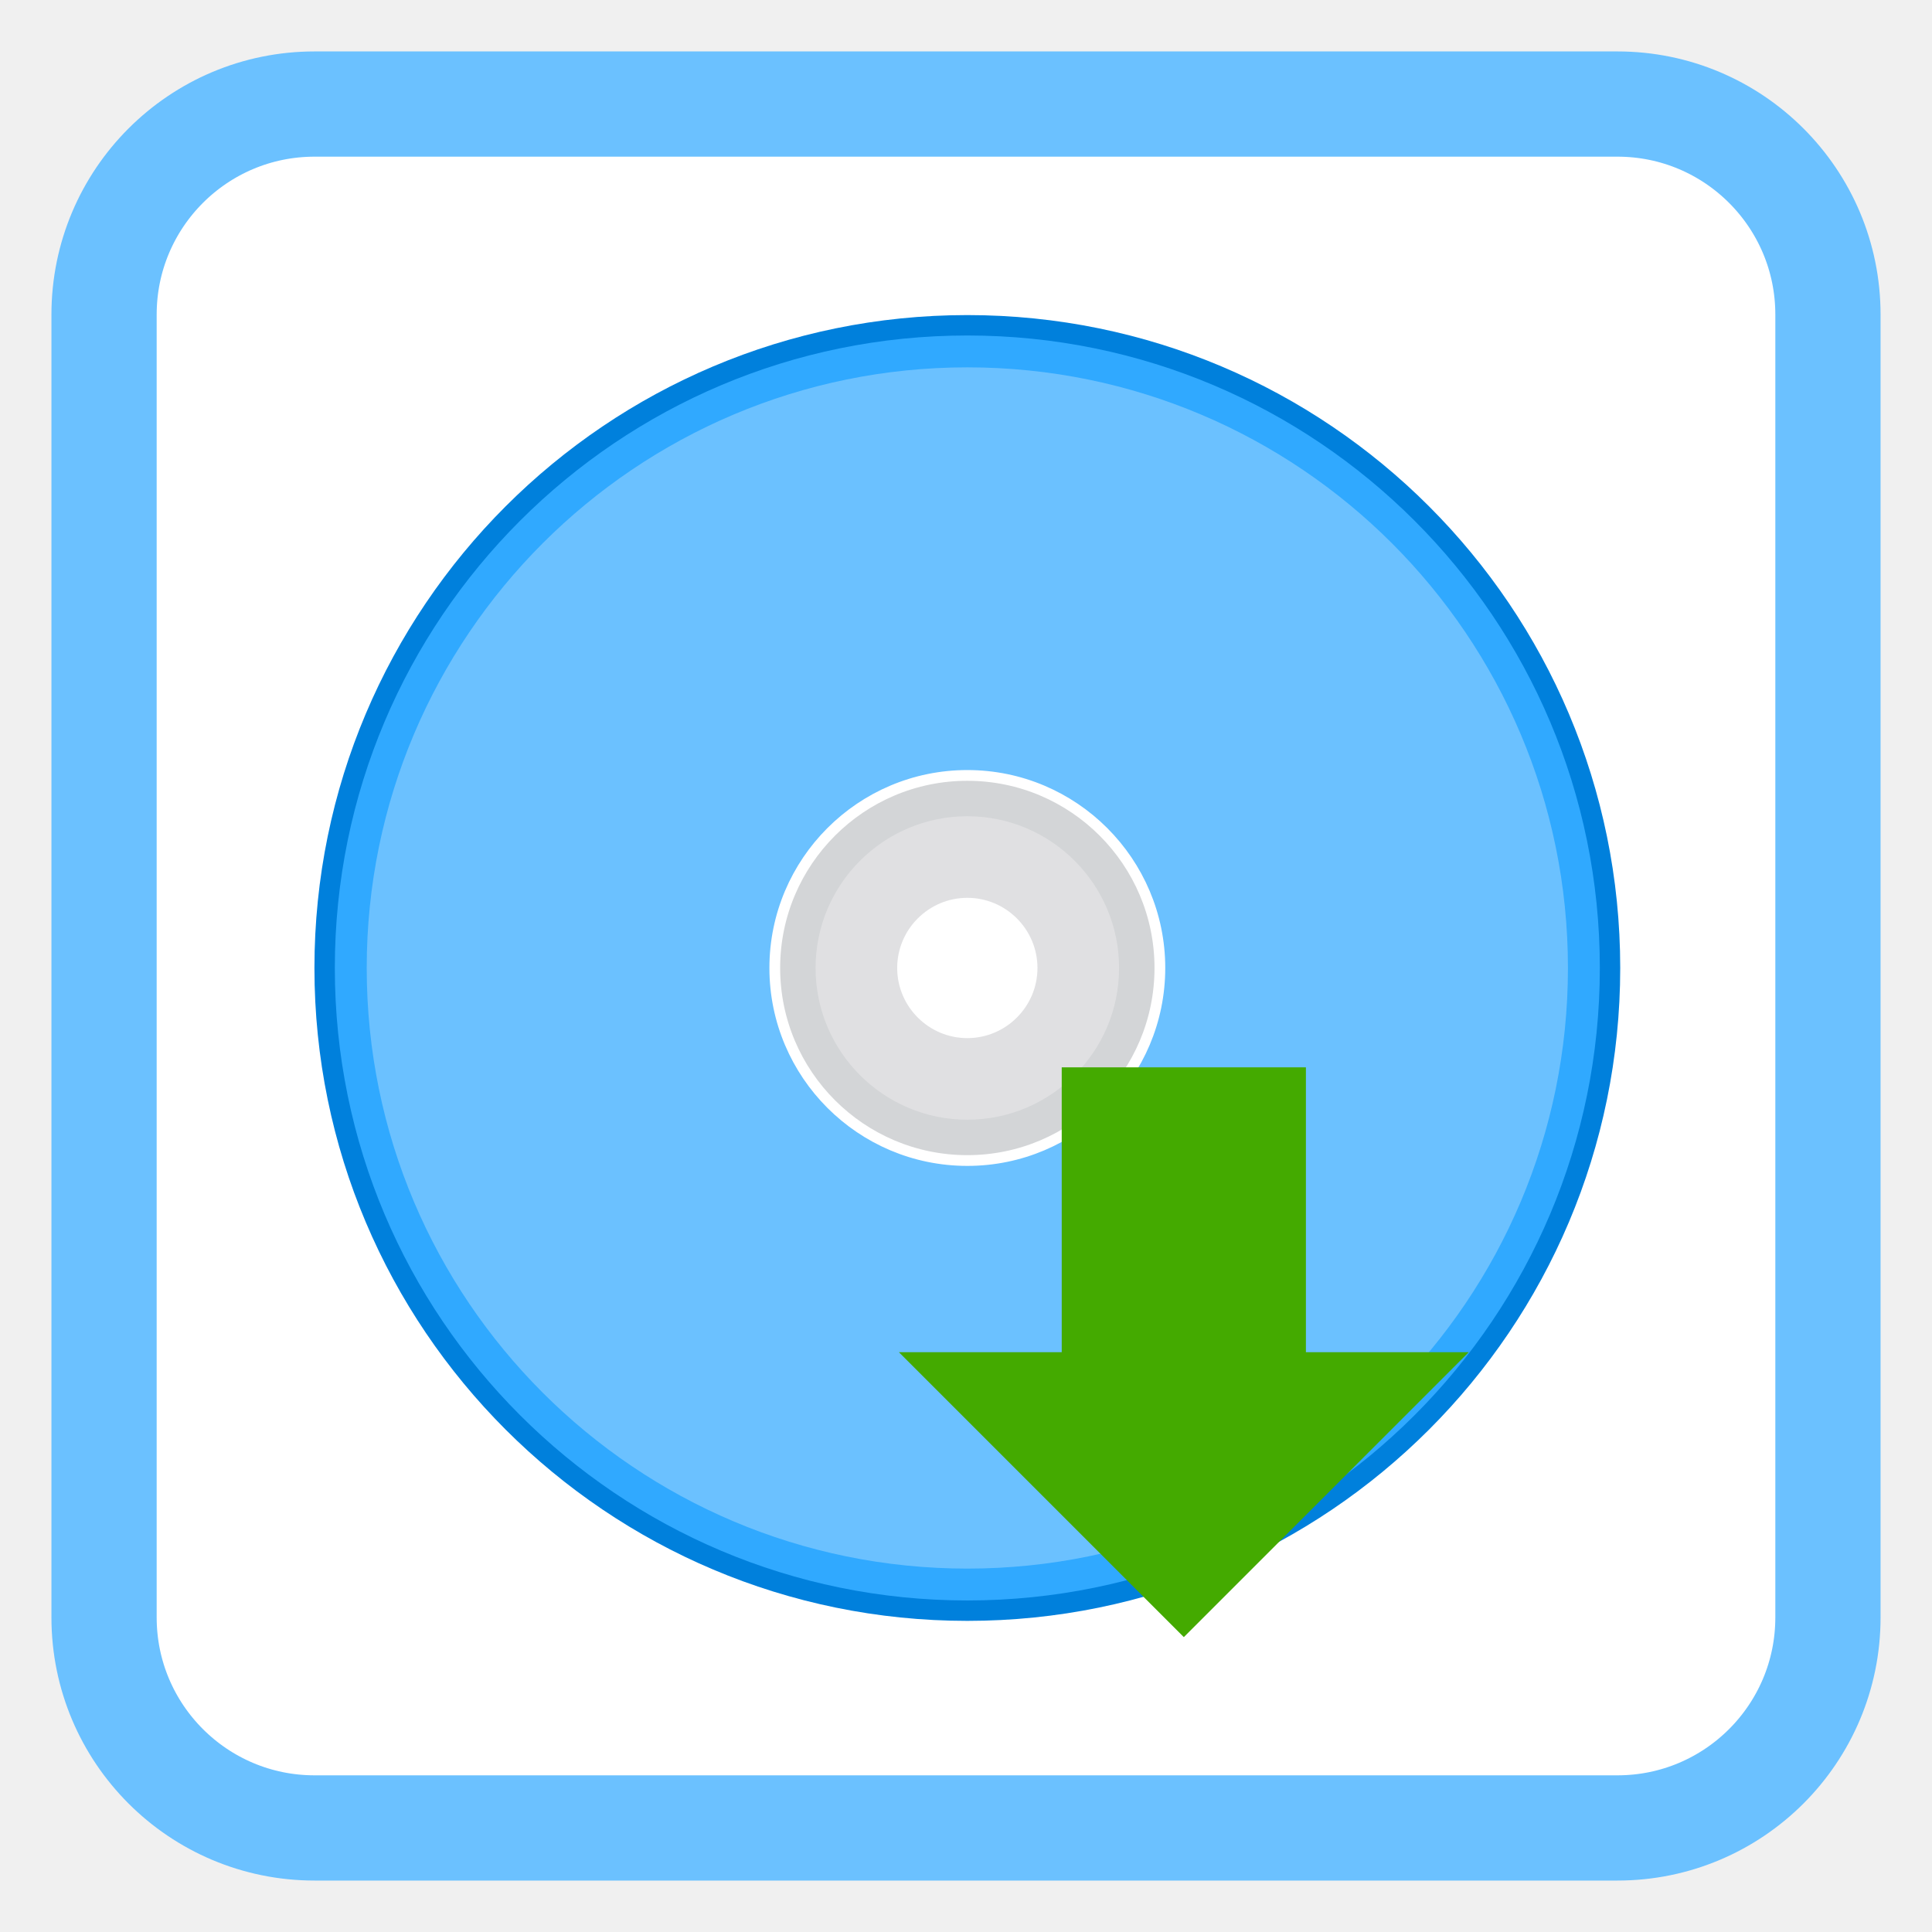
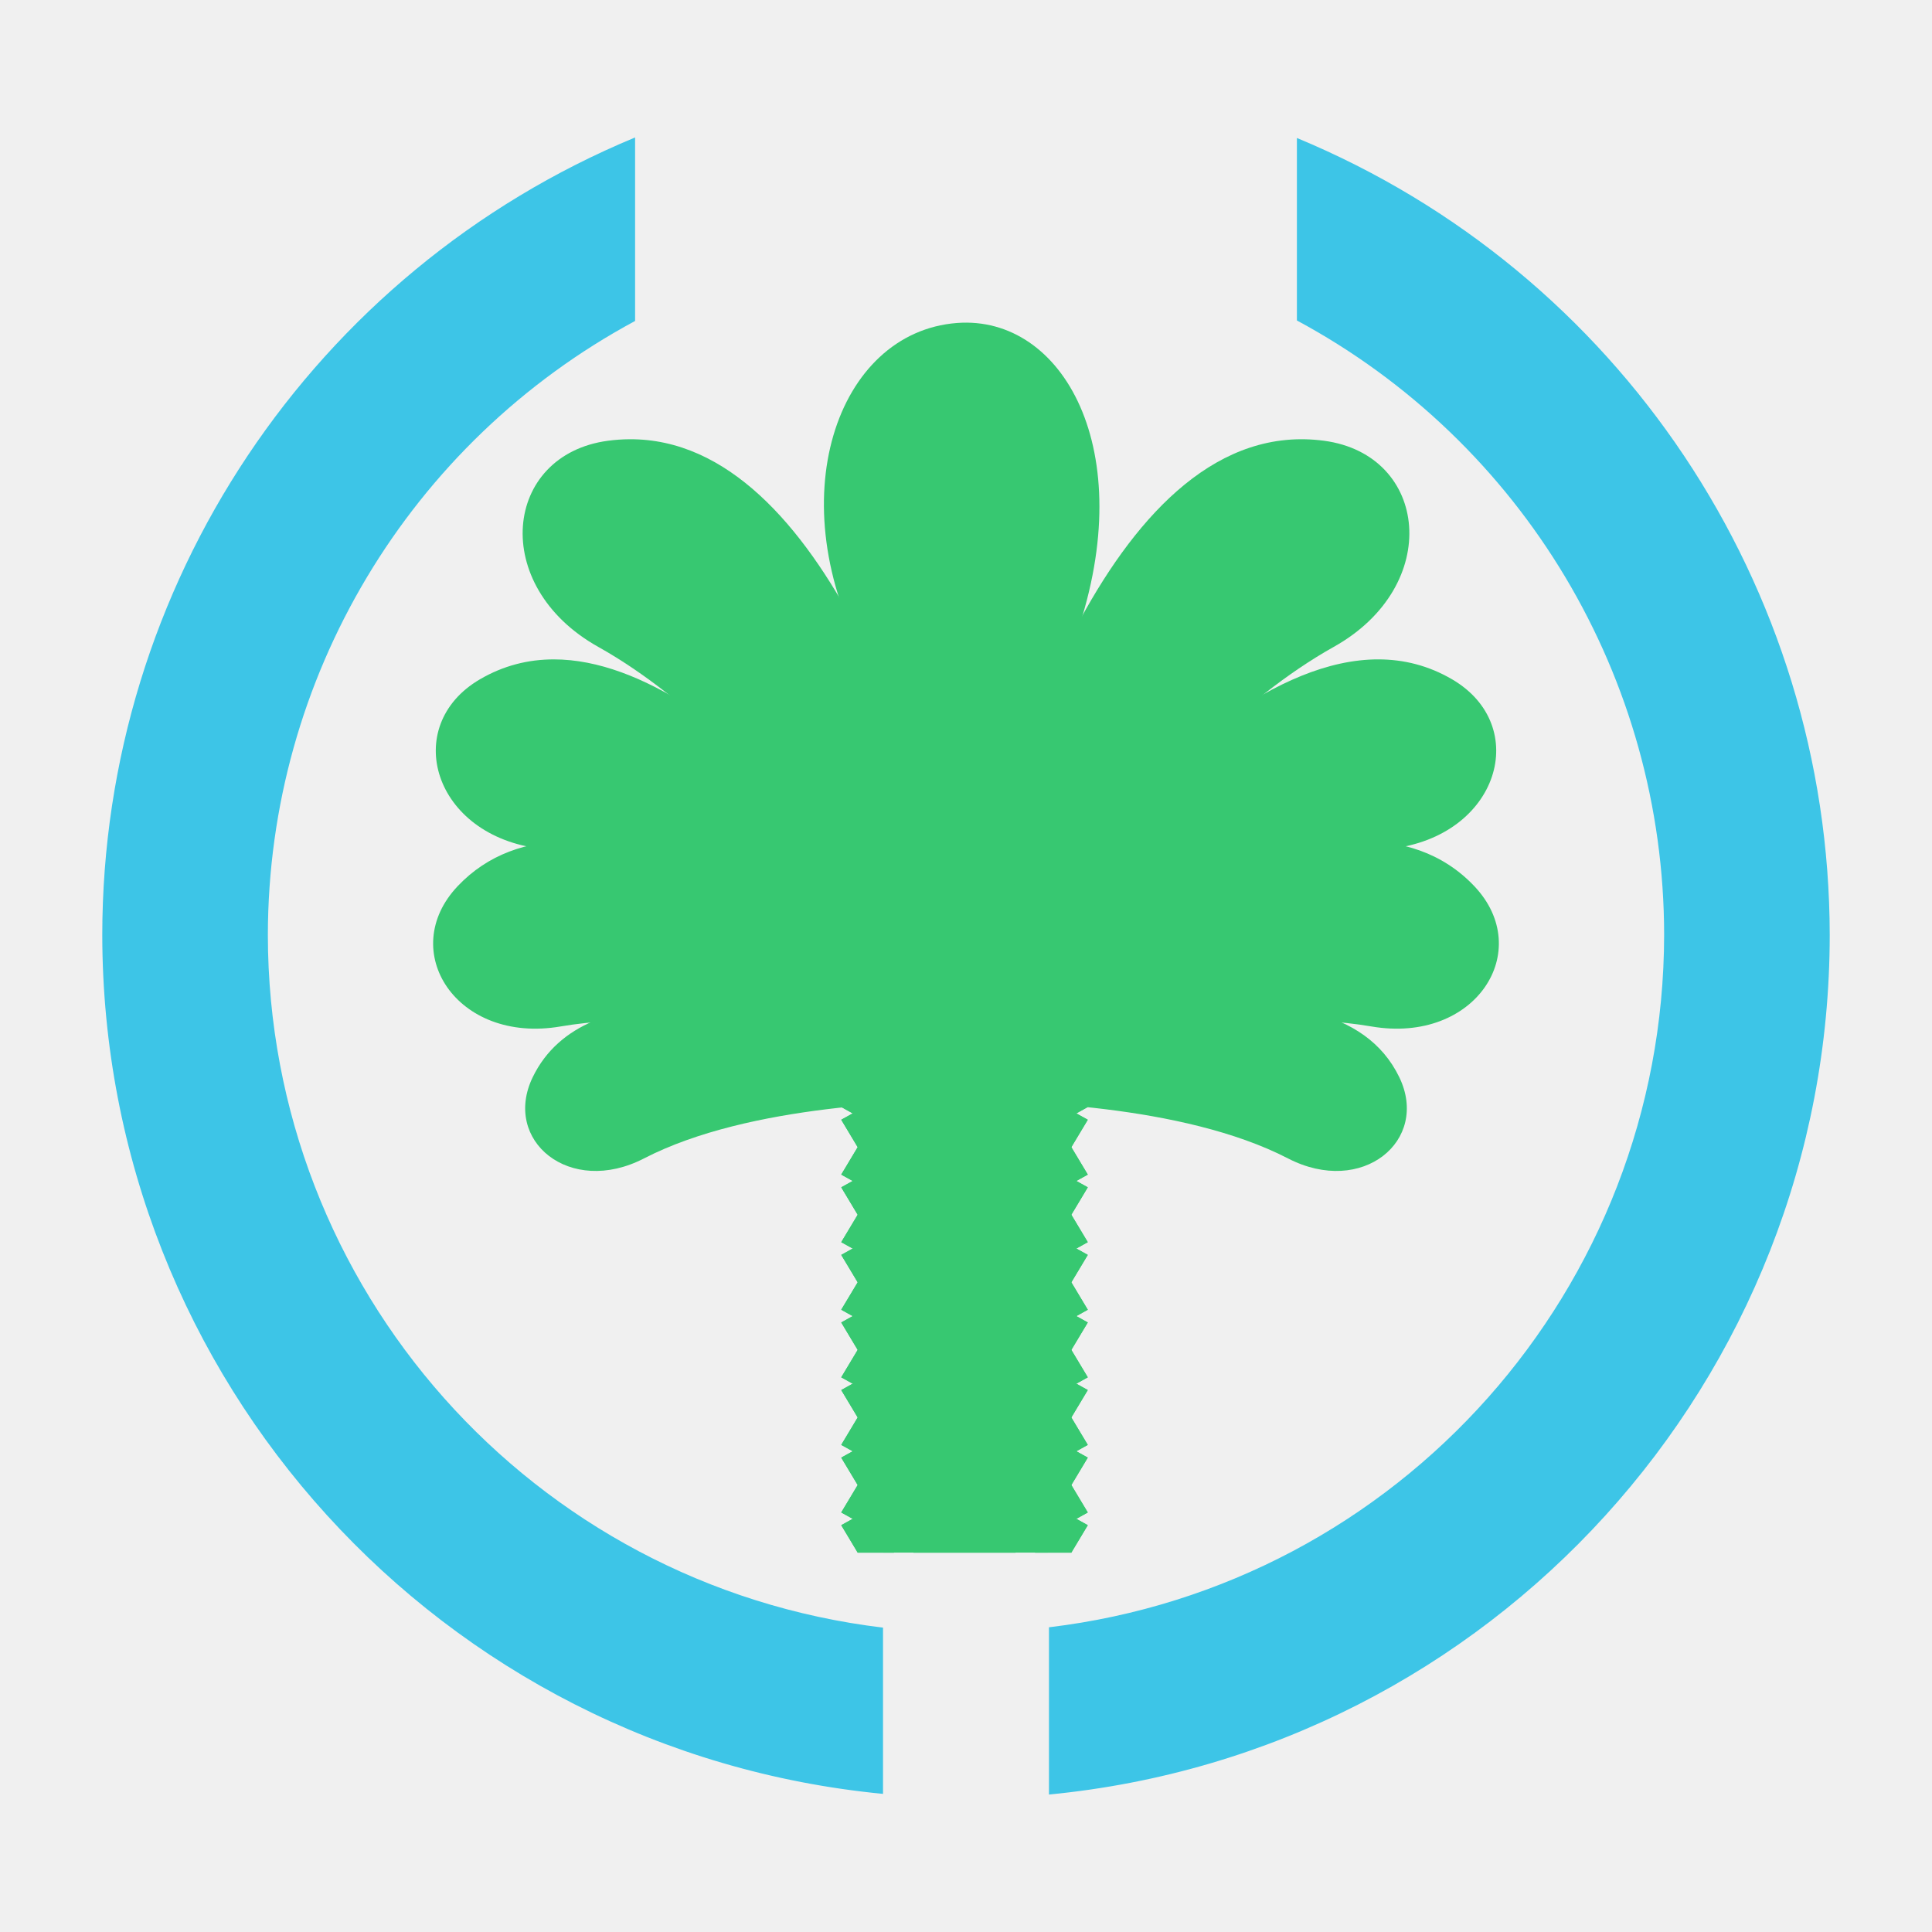
<svg xmlns="http://www.w3.org/2000/svg" xmlns:xlink="http://www.w3.org/1999/xlink" width="128" height="128" id="svg2" version="1.1">
  <defs id="defs4">
    <linearGradient gradientTransform="translate(-3.2958984e-7,-2.6329649e-5)" xlink:href="#linearGradient850" id="linearGradient1473" x1="23.865" y1="-1052.483" x2="23.865" y2="-1004.497" gradientUnits="userSpaceOnUse" />
    <style type="text/css" id="style2464" />
    <style id="style2464-7" type="text/css" />
    <linearGradient id="linearGradient850">
      <stop style="stop-color:#0768ad;stop-opacity:1" offset="0" id="stop852" />
      <stop style="stop-color:#0987e3;stop-opacity:1" offset="1" id="stop854" />
    </linearGradient>
    <style type="text/css" id="style2464-1" />
    <style id="style2464-7-1" type="text/css" />
+     <clipPath clipPathUnits="userSpaceOnUse" id="clipPath10504">
+       <rect style="fill:#2affd5;fill-opacity:1;fill-rule:evenodd;stroke:none" id="rect10506" width="183.148" height="335.058" x="-11974.308" y="-8282.97" rx="0.015" ry="0.037" />
+     </clipPath>
+     <clipPath clipPathUnits="userSpaceOnUse" id="clipPath5411">
+       <rect style="fill:#c87137;fill-opacity:1;fill-rule:evenodd;stroke:#000000;stroke-width:4.451;stroke-miterlimit:4;stroke-opacity:1;stroke-dasharray:none" id="rect5413" width="197.968" height="1007.734" x="-4245.468" y="240.878" rx="0.026" ry="0.371" />
+     </clipPath>
  </defs>
  <g id="layer1" transform="translate(0,-924.3622)">
-     <rect style="opacity:1;fill:#ffffff;fill-opacity:1;stroke:#6bc1ff;stroke-width:6.972;stroke-miterlimit:4;stroke-dasharray:none;stroke-opacity:1" id="rect4136" width="114.212" height="114.212" x="6.894" y="931.256" rx="13.945" ry="13.945" />
    <text xml:space="preserve" style="font-size:38.096px;font-style:italic;font-variant:normal;font-weight:bold;font-stretch:normal;line-height:125%;letter-spacing:0px;word-spacing:0px;fill:#000000;fill-opacity:1;stroke:none;font-family:URW Chancery L;-inkscape-font-specification:URW Chancery L Bold Italic" x="16.043" y="1027.649" id="text3025">
      <tspan id="tspan3027" x="16.043" y="1027.649" />
    </text>
-     <path id="path1489" d="m 64.088,945.237 c -23.89,0 -43.256,19.366 -43.256,43.256 0,23.889 19.366,43.256 43.256,43.256 23.89,0 43.256,-19.367 43.256,-43.256 0,-23.89 -19.367,-43.256 -43.256,-43.256 z m 0,38.608 c 2.56,0 4.647,2.087 4.647,4.647 0,2.56 -2.087,4.647 -4.647,4.647 -2.56,0 -4.647,-2.087 -4.647,-4.647 0,-2.56 2.087,-4.647 4.647,-4.647 z" style="fill:#0080dc;fill-opacity:1;stroke:none" />
-     <path id="path1491" d="m 64.088,946.589 c -23.143,0 -41.905,18.761 -41.905,41.904 0,23.143 18.761,41.904 41.905,41.904 23.143,0 41.905,-18.761 41.905,-41.904 0,-23.144 -18.761,-41.904 -41.905,-41.904 z m 0,37.257 c 2.56,0 4.647,2.087 4.647,4.647 0,2.56 -2.087,4.647 -4.647,4.647 -2.56,0 -4.647,-2.087 -4.647,-4.647 0,-2.56 2.087,-4.647 4.647,-4.647 z" style="fill:#30a9ff;fill-opacity:1;stroke:none" />
-     <path id="path1493" d="m 64.088,948.7 c -21.97,0 -39.792,17.823 -39.792,39.793 0,21.969 17.822,39.793 39.792,39.793 21.97,0 39.792,-17.823 39.792,-39.793 0,-21.97 -17.822,-39.793 -39.792,-39.793 z m 0,35.145 c 2.56,0 4.647,2.087 4.647,4.647 0,2.56 -2.087,4.647 -4.647,4.647 -2.56,0 -4.647,-2.087 -4.647,-4.647 0,-2.56 2.087,-4.647 4.647,-4.647 z" style="fill:#6bc1ff;fill-opacity:1;stroke:none" />
-     <path id="path1495" d="m 64.088,975.736 c -7.039,0 -12.757,5.718 -12.757,12.757 0,7.039 5.718,12.757 12.757,12.757 7.039,0 12.757,-5.719 12.757,-12.757 0,-7.039 -5.718,-12.757 -12.757,-12.757 z m 0,8.11 c 2.56,0 4.647,2.087 4.647,4.647 0,2.56 -2.087,4.647 -4.647,4.647 -2.56,0 -4.647,-2.087 -4.647,-4.647 0,-2.56 2.087,-4.647 4.647,-4.647 z" style="fill:#d3d5d7;fill-opacity:1;stroke:#ffffff;stroke-width:0.712;stroke-opacity:1" />
-     <path id="path1497" d="m 64.088,978.44 c -5.546,0 -10.054,4.507 -10.054,10.053 0,5.546 4.508,10.053 10.054,10.053 5.546,0 10.054,-4.507 10.054,-10.053 0,-5.546 -4.508,-10.053 -10.054,-10.053 z m 0,5.406 c 2.56,0 4.647,2.087 4.647,4.647 0,2.56 -2.087,4.647 -4.647,4.647 -2.56,0 -4.647,-2.087 -4.647,-4.647 0,-2.56 2.087,-4.647 4.647,-4.647 z" style="fill:#e0e0e2;fill-opacity:1;stroke:none" />
-     <path style="fill:#44aa00" d="m 78.431,1032.825 18.875,-18.875 -10.786,0 0,-18.875 -16.178,0 0,18.875 -10.786,0 z" id="path6" />
+     <g id="g6405" transform="matrix(0.8278318,0,0,0.8278318,-195.0064,180.7034)">
+       <g style="fill:#37c871;fill-opacity:1" clip-path="url(#clipPath10504)" transform="matrix(0.1168631,0,0,0.1168631,1701.227,1951.394)" id="g11258">
+         <rect style="fill:#37c871;fill-opacity:1;fill-rule:evenodd;stroke:none" id="rect11260" width="112.695" height="1003.208" x="-11936.847" y="-8294.706" rx="0.145" ry="0.163" />
+         <g clip-path="url(#clipPath5411)" transform="translate(-7735.929,-8526.996)" id="g11262" style="fill:#37c871;fill-opacity:1;stroke:none">
+           <g id="g11264" style="fill:#37c871;fill-opacity:1;stroke:none">
+             <rect style="fill:#37c871;fill-opacity:1;fill-rule:evenodd;stroke:none" id="rect11266" width="173.178" height="33.986" x="-4251.124" y="-999.615" rx="0.068" ry="0.074" transform="matrix(0.8740313,-0.4858696,0.5142647,0.8576315,0,0)" />
+             <rect style="fill:#37c871;fill-opacity:1;fill-rule:evenodd;stroke:none" id="rect11268" width="173.178" height="33.986" x="-4274.935" y="-959.146" rx="0.068" ry="0.074" transform="matrix(0.8740313,-0.4858696,0.5142647,0.8576315,0,0)" />
+             <rect transform="matrix(0.8740313,-0.4858696,0.5142647,0.8576315,0,0)" ry="0.074" rx="0.068" y="-1080.552" x="-4203.502" height="33.986" width="173.178" id="rect11270" style="fill:#37c871;fill-opacity:1;fill-rule:evenodd;stroke:none" />
+             <rect transform="matrix(0.8740313,-0.4858696,0.5142647,0.8576315,0,0)" ry="0.074" rx="0.068" y="-1161.489" x="-4155.88" height="33.986" width="173.178" id="rect11272" style="fill:#37c871;fill-opacity:1;fill-rule:evenodd;stroke:none" />
+             <rect style="fill:#37c871;fill-opacity:1;fill-rule:evenodd;stroke:none" id="rect11274" width="173.178" height="33.986" x="-4298.746" y="-918.678" rx="0.068" ry="0.074" transform="matrix(0.8740313,-0.4858696,0.5142647,0.8576315,0,0)" />
+             <rect transform="matrix(0.8740313,-0.4858696,0.5142647,0.8576315,0,0)" ry="0.074" rx="0.068" y="-1040.083" x="-4227.313" height="33.986" width="173.178" id="rect11276" style="fill:#37c871;fill-opacity:1;fill-rule:evenodd;stroke:none" />
+             <rect style="fill:#37c871;fill-opacity:1;fill-rule:evenodd;stroke:none" id="rect11278" width="173.178" height="33.986" x="-4108.258" y="-1242.426" rx="0.068" ry="0.074" transform="matrix(0.8740313,-0.4858696,0.5142647,0.8576315,0,0)" />
+             <rect transform="matrix(0.8740313,-0.4858696,0.5142647,0.8576315,0,0)" ry="0.074" rx="0.068" y="-1363.831" x="-4036.825" height="33.986" width="173.178" id="rect11280" style="fill:#37c871;fill-opacity:1;fill-rule:evenodd;stroke:none" />
+             <rect style="fill:#37c871;fill-opacity:1;fill-rule:evenodd;stroke:none" id="rect11282" width="173.178" height="33.986" x="-4132.069" y="-1201.957" rx="0.068" ry="0.074" transform="matrix(0.8740313,-0.4858696,0.5142647,0.8576315,0,0)" />
+             <rect transform="matrix(0.8740313,-0.4858696,0.5142647,0.8576315,0,0)" ry="0.074" rx="0.068" y="-1121.02" x="-4179.691" height="33.986" width="173.178" id="rect11284" style="fill:#37c871;fill-opacity:1;fill-rule:evenodd;stroke:none" />
+             <rect style="fill:#37c871;fill-opacity:1;fill-rule:evenodd;stroke:none" id="rect11286" width="173.178" height="33.986" x="-3965.393" y="-1485.237" rx="0.068" ry="0.074" transform="matrix(0.8740313,-0.4858696,0.5142647,0.8576315,0,0)" />
+             <rect transform="matrix(0.8740313,-0.4858696,0.5142647,0.8576315,0,0)" ry="0.074" rx="0.068" y="-1323.363" x="-4060.637" height="33.986" width="173.178" id="rect11288" style="fill:#37c871;fill-opacity:1;fill-rule:evenodd;stroke:none" />
+             <rect style="fill:#37c871;fill-opacity:1;fill-rule:evenodd;stroke:none" id="rect11290" width="173.178" height="33.986" x="-4084.447" y="-1282.894" rx="0.068" ry="0.074" transform="matrix(0.8740313,-0.4858696,0.5142647,0.8576315,0,0)" />
+             <rect transform="matrix(0.8740313,-0.4858696,0.5142647,0.8576315,0,0)" ry="0.074" rx="0.068" y="-1404.3" x="-4013.014" height="33.986" width="173.178" id="rect11292" style="fill:#37c871;fill-opacity:1;fill-rule:evenodd;stroke:none" />
+             <rect style="fill:#37c871;fill-opacity:1;fill-rule:evenodd;stroke:none" id="rect11294" width="173.178" height="33.986" x="-3893.96" y="-1606.642" rx="0.068" ry="0.074" transform="matrix(0.8740313,-0.4858696,0.5142647,0.8576315,0,0)" />
+             <rect transform="matrix(0.8740313,-0.4858696,0.5142647,0.8576315,0,0)" ry="0.074" rx="0.068" y="-1444.768" x="-3989.204" height="33.986" width="173.178" id="rect11296" style="fill:#37c871;fill-opacity:1;fill-rule:evenodd;stroke:none" />
+             <rect style="fill:#37c871;fill-opacity:1;fill-rule:evenodd;stroke:none" id="rect11298" width="173.178" height="33.986" x="-3941.582" y="-1525.705" rx="0.068" ry="0.074" transform="matrix(0.8740313,-0.4858696,0.5142647,0.8576315,0,0)" />
+             <rect transform="matrix(0.8740313,-0.4858696,0.5142647,0.8576315,0,0)" ry="0.074" rx="0.068" y="-1728.047" x="-3822.527" height="33.986" width="173.178" id="rect11300" style="fill:#37c871;fill-opacity:1;fill-rule:evenodd;stroke:none" />
+             <rect style="fill:#37c871;fill-opacity:1;fill-rule:evenodd;stroke:none" id="rect11302" width="173.178" height="33.986" x="-3846.338" y="-1687.579" rx="0.068" ry="0.074" transform="matrix(0.8740313,-0.4858696,0.5142647,0.8576315,0,0)" />
+             <rect transform="matrix(0.8740313,-0.4858696,0.5142647,0.8576315,0,0)" ry="0.074" rx="0.068" y="-1566.174" x="-3917.771" height="33.986" width="173.178" id="rect11304" style="fill:#37c871;fill-opacity:1;fill-rule:evenodd;stroke:none" />
+             <rect style="fill:#37c871;fill-opacity:1;fill-rule:evenodd;stroke:none" id="rect11306" width="173.178" height="33.986" x="-3798.716" y="-1768.516" rx="0.068" ry="0.074" transform="matrix(0.8740313,-0.4858696,0.5142647,0.8576315,0,0)" />
+             <rect transform="matrix(0.8740313,-0.4858696,0.5142647,0.8576315,0,0)" ry="0.074" rx="0.068" y="-1647.111" x="-3870.149" height="33.986" width="173.178" id="rect11308" style="fill:#37c871;fill-opacity:1;fill-rule:evenodd;stroke:none" />
+             <rect style="fill:#37c871;fill-opacity:1;fill-rule:evenodd;stroke:none" id="rect11310" width="173.178" height="33.986" x="-3774.905" y="-1808.984" rx="0.068" ry="0.074" transform="matrix(0.8740313,-0.4858696,0.5142647,0.8576315,0,0)" />
+             <rect transform="matrix(-0.8740313,-0.4858696,-0.5142647,0.8576315,0,0)" ry="0.074" rx="0.068" y="3030.665" x="2862.915" height="33.986" width="173.178" id="rect11312" style="fill:#37c871;fill-opacity:1;fill-rule:evenodd;stroke:none" />
+             <rect transform="matrix(-0.8740313,-0.4858696,-0.5142647,0.8576315,0,0)" ry="0.074" rx="0.068" y="3071.134" x="2839.104" height="33.986" width="173.178" id="rect11314" style="fill:#37c871;fill-opacity:1;fill-rule:evenodd;stroke:none" />
+             <rect style="fill:#37c871;fill-opacity:1;fill-rule:evenodd;stroke:none" id="rect11316" width="173.178" height="33.986" x="2910.537" y="2949.729" rx="0.068" ry="0.074" transform="matrix(-0.8740313,-0.4858696,-0.5142647,0.8576315,0,0)" />
+             <rect style="fill:#37c871;fill-opacity:1;fill-rule:evenodd;stroke:none" id="rect11318" width="173.178" height="33.986" x="2958.158" y="2868.791" rx="0.068" ry="0.074" transform="matrix(-0.8740313,-0.4858696,-0.5142647,0.8576315,0,0)" />
+             <rect transform="matrix(-0.8740313,-0.4858696,-0.5142647,0.8576315,0,0)" ry="0.074" rx="0.068" y="3111.602" x="2815.293" height="33.986" width="173.178" id="rect11320" style="fill:#37c871;fill-opacity:1;fill-rule:evenodd;stroke:none" />
+             <rect style="fill:#37c871;fill-opacity:1;fill-rule:evenodd;stroke:none" id="rect11322" width="173.178" height="33.986" x="2886.726" y="2990.197" rx="0.068" ry="0.074" transform="matrix(-0.8740313,-0.4858696,-0.5142647,0.8576315,0,0)" />
+             <rect transform="matrix(-0.8740313,-0.4858696,-0.5142647,0.8576315,0,0)" ry="0.074" rx="0.068" y="2787.855" x="3005.78" height="33.986" width="173.178" id="rect11324" style="fill:#37c871;fill-opacity:1;fill-rule:evenodd;stroke:none" />
+             <rect style="fill:#37c871;fill-opacity:1;fill-rule:evenodd;stroke:none" id="rect11326" width="173.178" height="33.986" x="3077.213" y="2666.449" rx="0.068" ry="0.074" transform="matrix(-0.8740313,-0.4858696,-0.5142647,0.8576315,0,0)" />
+             <rect transform="matrix(-0.8740313,-0.4858696,-0.5142647,0.8576315,0,0)" ry="0.074" rx="0.068" y="2828.323" x="2981.969" height="33.986" width="173.178" id="rect11328" style="fill:#37c871;fill-opacity:1;fill-rule:evenodd;stroke:none" />
+             <rect style="fill:#37c871;fill-opacity:1;fill-rule:evenodd;stroke:none" id="rect11330" width="173.178" height="33.986" x="2934.347" y="2909.26" rx="0.068" ry="0.074" transform="matrix(-0.8740313,-0.4858696,-0.5142647,0.8576315,0,0)" />
+             <rect transform="matrix(-0.8740313,-0.4858696,-0.5142647,0.8576315,0,0)" ry="0.074" rx="0.068" y="2545.044" x="3148.646" height="33.986" width="173.178" id="rect11332" style="fill:#37c871;fill-opacity:1;fill-rule:evenodd;stroke:none" />
+             <rect style="fill:#37c871;fill-opacity:1;fill-rule:evenodd;stroke:none" id="rect11334" width="173.178" height="33.986" x="3053.402" y="2706.918" rx="0.068" ry="0.074" transform="matrix(-0.8740313,-0.4858696,-0.5142647,0.8576315,0,0)" />
+             <rect transform="matrix(-0.8740313,-0.4858696,-0.5142647,0.8576315,0,0)" ry="0.074" rx="0.068" y="2747.386" x="3029.591" height="33.986" width="173.178" id="rect11336" style="fill:#37c871;fill-opacity:1;fill-rule:evenodd;stroke:none" />
+             <rect style="fill:#37c871;fill-opacity:1;fill-rule:evenodd;stroke:none" id="rect11338" width="173.178" height="33.986" x="3101.024" y="2625.981" rx="0.068" ry="0.074" transform="matrix(-0.8740313,-0.4858696,-0.5142647,0.8576315,0,0)" />
+             <rect transform="matrix(-0.8740313,-0.4858696,-0.5142647,0.8576315,0,0)" ry="0.074" rx="0.068" y="2423.638" x="3220.079" height="33.986" width="173.178" id="rect11340" style="fill:#37c871;fill-opacity:1;fill-rule:evenodd;stroke:none" />
+             <rect style="fill:#37c871;fill-opacity:1;fill-rule:evenodd;stroke:none" id="rect11342" width="173.178" height="33.986" x="3124.835" y="2585.512" rx="0.068" ry="0.074" transform="matrix(-0.8740313,-0.4858696,-0.5142647,0.8576315,0,0)" />
+             <rect transform="matrix(-0.8740313,-0.4858696,-0.5142647,0.8576315,0,0)" ry="0.074" rx="0.068" y="2504.575" x="3172.457" height="33.986" width="173.178" id="rect11344" style="fill:#37c871;fill-opacity:1;fill-rule:evenodd;stroke:none" />
+             <rect style="fill:#37c871;fill-opacity:1;fill-rule:evenodd;stroke:none" id="rect11346" width="173.178" height="33.986" x="3291.512" y="2302.233" rx="0.068" ry="0.074" transform="matrix(-0.8740313,-0.4858696,-0.5142647,0.8576315,0,0)" />
+             <rect transform="matrix(-0.8740313,-0.4858696,-0.5142647,0.8576315,0,0)" ry="0.074" rx="0.068" y="2342.701" x="3267.701" height="33.986" width="173.178" id="rect11348" style="fill:#37c871;fill-opacity:1;fill-rule:evenodd;stroke:none" />
+             <rect style="fill:#37c871;fill-opacity:1;fill-rule:evenodd;stroke:none" id="rect11350" width="173.178" height="33.986" x="3196.268" y="2464.107" rx="0.068" ry="0.074" transform="matrix(-0.8740313,-0.4858696,-0.5142647,0.8576315,0,0)" />
+             <rect transform="matrix(-0.8740313,-0.4858696,-0.5142647,0.8576315,0,0)" ry="0.074" rx="0.068" y="2261.764" x="3315.323" height="33.986" width="173.178" id="rect11352" style="fill:#37c871;fill-opacity:1;fill-rule:evenodd;stroke:none" />
+             <rect style="fill:#37c871;fill-opacity:1;fill-rule:evenodd;stroke:none" id="rect11354" width="173.178" height="33.986" x="3243.89" y="2383.17" rx="0.068" ry="0.074" transform="matrix(-0.8740313,-0.4858696,-0.5142647,0.8576315,0,0)" />
+             <rect transform="matrix(-0.8740313,-0.4858696,-0.5142647,0.8576315,0,0)" ry="0.074" rx="0.068" y="2221.296" x="3339.134" height="33.986" width="173.178" id="rect11356" style="fill:#37c871;fill-opacity:1;fill-rule:evenodd;stroke:none" />
+           </g>
+           <rect style="fill:#37c871;fill-opacity:1;fill-rule:evenodd;stroke:none" id="rect11358" width="173.178" height="33.986" x="-4251.124" y="-999.615" rx="0.068" ry="0.074" transform="matrix(0.8740313,-0.4858696,0.5142647,0.8576315,0,0)" />
+           <rect style="fill:#37c871;fill-opacity:1;fill-rule:evenodd;stroke:none" id="rect11360" width="173.178" height="33.986" x="-4274.935" y="-959.146" rx="0.068" ry="0.074" transform="matrix(0.8740313,-0.4858696,0.5142647,0.8576315,0,0)" />
+           <rect transform="matrix(0.8740313,-0.4858696,0.5142647,0.8576315,0,0)" ry="0.074" rx="0.068" y="-1080.552" x="-4203.502" height="33.986" width="173.178" id="rect11362" style="fill:#37c871;fill-opacity:1;fill-rule:evenodd;stroke:none" />
+           <rect transform="matrix(0.8740313,-0.4858696,0.5142647,0.8576315,0,0)" ry="0.074" rx="0.068" y="-1161.489" x="-4155.88" height="33.986" width="173.178" id="rect11364" style="fill:#37c871;fill-opacity:1;fill-rule:evenodd;stroke:none" />
+           <rect style="fill:#37c871;fill-opacity:1;fill-rule:evenodd;stroke:none" id="rect11366" width="173.178" height="33.986" x="-4298.746" y="-918.678" rx="0.068" ry="0.074" transform="matrix(0.8740313,-0.4858696,0.5142647,0.8576315,0,0)" />
+           <rect transform="matrix(0.8740313,-0.4858696,0.5142647,0.8576315,0,0)" ry="0.074" rx="0.068" y="-1040.083" x="-4227.313" height="33.986" width="173.178" id="rect11368" style="fill:#37c871;fill-opacity:1;fill-rule:evenodd;stroke:none" />
+           <rect style="fill:#37c871;fill-opacity:1;fill-rule:evenodd;stroke:none" id="rect11370" width="173.178" height="33.986" x="-4108.258" y="-1242.426" rx="0.068" ry="0.074" transform="matrix(0.8740313,-0.4858696,0.5142647,0.8576315,0,0)" />
+           <rect transform="matrix(0.8740313,-0.4858696,0.5142647,0.8576315,0,0)" ry="0.074" rx="0.068" y="-1363.831" x="-4036.825" height="33.986" width="173.178" id="rect11372" style="fill:#37c871;fill-opacity:1;fill-rule:evenodd;stroke:none" />
+           <rect style="fill:#37c871;fill-opacity:1;fill-rule:evenodd;stroke:none" id="rect11374" width="173.178" height="33.986" x="-4132.069" y="-1201.957" rx="0.068" ry="0.074" transform="matrix(0.8740313,-0.4858696,0.5142647,0.8576315,0,0)" />
+           <rect transform="matrix(0.8740313,-0.4858696,0.5142647,0.8576315,0,0)" ry="0.074" rx="0.068" y="-1121.02" x="-4179.691" height="33.986" width="173.178" id="rect11376" style="fill:#37c871;fill-opacity:1;fill-rule:evenodd;stroke:none" />
+           <rect style="fill:#37c871;fill-opacity:1;fill-rule:evenodd;stroke:none" id="rect11378" width="173.178" height="33.986" x="-3965.393" y="-1485.237" rx="0.068" ry="0.074" transform="matrix(0.8740313,-0.4858696,0.5142647,0.8576315,0,0)" />
+           <rect transform="matrix(0.8740313,-0.4858696,0.5142647,0.8576315,0,0)" ry="0.074" rx="0.068" y="-1323.363" x="-4060.637" height="33.986" width="173.178" id="rect11380" style="fill:#37c871;fill-opacity:1;fill-rule:evenodd;stroke:none" />
+           <rect style="fill:#37c871;fill-opacity:1;fill-rule:evenodd;stroke:none" id="rect11382" width="173.178" height="33.986" x="-4084.447" y="-1282.894" rx="0.068" ry="0.074" transform="matrix(0.8740313,-0.4858696,0.5142647,0.8576315,0,0)" />
+           <rect transform="matrix(0.8740313,-0.4858696,0.5142647,0.8576315,0,0)" ry="0.074" rx="0.068" y="-1404.3" x="-4013.014" height="33.986" width="173.178" id="rect11384" style="fill:#37c871;fill-opacity:1;fill-rule:evenodd;stroke:none" />
+           <rect style="fill:#37c871;fill-opacity:1;fill-rule:evenodd;stroke:none" id="rect11386" width="173.178" height="33.986" x="-3893.96" y="-1606.642" rx="0.068" ry="0.074" transform="matrix(0.8740313,-0.4858696,0.5142647,0.8576315,0,0)" />
+           <rect transform="matrix(0.8740313,-0.4858696,0.5142647,0.8576315,0,0)" ry="0.074" rx="0.068" y="-1444.768" x="-3989.204" height="33.986" width="173.178" id="rect11388" style="fill:#37c871;fill-opacity:1;fill-rule:evenodd;stroke:none" />
+           <rect style="fill:#37c871;fill-opacity:1;fill-rule:evenodd;stroke:none" id="rect11390" width="173.178" height="33.986" x="-3941.582" y="-1525.705" rx="0.068" ry="0.074" transform="matrix(0.8740313,-0.4858696,0.5142647,0.8576315,0,0)" />
+           <rect transform="matrix(0.8740313,-0.4858696,0.5142647,0.8576315,0,0)" ry="0.074" rx="0.068" y="-1728.047" x="-3822.527" height="33.986" width="173.178" id="rect11392" style="fill:#37c871;fill-opacity:1;fill-rule:evenodd;stroke:none" />
+           <rect style="fill:#37c871;fill-opacity:1;fill-rule:evenodd;stroke:none" id="rect11394" width="173.178" height="33.986" x="-3846.338" y="-1687.579" rx="0.068" ry="0.074" transform="matrix(0.8740313,-0.4858696,0.5142647,0.8576315,0,0)" />
+           <rect transform="matrix(0.8740313,-0.4858696,0.5142647,0.8576315,0,0)" ry="0.074" rx="0.068" y="-1566.174" x="-3917.771" height="33.986" width="173.178" id="rect11396" style="fill:#37c871;fill-opacity:1;fill-rule:evenodd;stroke:none" />
+           <rect style="fill:#37c871;fill-opacity:1;fill-rule:evenodd;stroke:none" id="rect11398" width="173.178" height="33.986" x="-3798.716" y="-1768.516" rx="0.068" ry="0.074" transform="matrix(0.8740313,-0.4858696,0.5142647,0.8576315,0,0)" />
+           <rect transform="matrix(0.8740313,-0.4858696,0.5142647,0.8576315,0,0)" ry="0.074" rx="0.068" y="-1647.111" x="-3870.149" height="33.986" width="173.178" id="rect11400" style="fill:#37c871;fill-opacity:1;fill-rule:evenodd;stroke:none" />
+           <rect style="fill:#37c871;fill-opacity:1;fill-rule:evenodd;stroke:none" id="rect11402" width="173.178" height="33.986" x="-3774.905" y="-1808.984" rx="0.068" ry="0.074" transform="matrix(0.8740313,-0.4858696,0.5142647,0.8576315,0,0)" />
+           <rect transform="matrix(-0.8740313,-0.4858696,-0.5142647,0.8576315,0,0)" ry="0.074" rx="0.068" y="3030.665" x="2862.915" height="33.986" width="173.178" id="rect11404" style="fill:#37c871;fill-opacity:1;fill-rule:evenodd;stroke:none" />
+           <rect transform="matrix(-0.8740313,-0.4858696,-0.5142647,0.8576315,0,0)" ry="0.074" rx="0.068" y="3071.134" x="2839.104" height="33.986" width="173.178" id="rect11406" style="fill:#37c871;fill-opacity:1;fill-rule:evenodd;stroke:none" />
+           <rect style="fill:#37c871;fill-opacity:1;fill-rule:evenodd;stroke:none" id="rect11408" width="173.178" height="33.986" x="2910.537" y="2949.729" rx="0.068" ry="0.074" transform="matrix(-0.8740313,-0.4858696,-0.5142647,0.8576315,0,0)" />
+           <rect style="fill:#37c871;fill-opacity:1;fill-rule:evenodd;stroke:none" id="rect11410" width="173.178" height="33.986" x="2958.158" y="2868.791" rx="0.068" ry="0.074" transform="matrix(-0.8740313,-0.4858696,-0.5142647,0.8576315,0,0)" />
+           <rect transform="matrix(-0.8740313,-0.4858696,-0.5142647,0.8576315,0,0)" ry="0.074" rx="0.068" y="3111.602" x="2815.293" height="33.986" width="173.178" id="rect11412" style="fill:#37c871;fill-opacity:1;fill-rule:evenodd;stroke:none" />
+           <rect style="fill:#37c871;fill-opacity:1;fill-rule:evenodd;stroke:none" id="rect11414" width="173.178" height="33.986" x="2886.726" y="2990.197" rx="0.068" ry="0.074" transform="matrix(-0.8740313,-0.4858696,-0.5142647,0.8576315,0,0)" />
+           <rect transform="matrix(-0.8740313,-0.4858696,-0.5142647,0.8576315,0,0)" ry="0.074" rx="0.068" y="2787.855" x="3005.78" height="33.986" width="173.178" id="rect11416" style="fill:#37c871;fill-opacity:1;fill-rule:evenodd;stroke:none" />
+           <rect style="fill:#37c871;fill-opacity:1;fill-rule:evenodd;stroke:none" id="rect11418" width="173.178" height="33.986" x="3077.213" y="2666.449" rx="0.068" ry="0.074" transform="matrix(-0.8740313,-0.4858696,-0.5142647,0.8576315,0,0)" />
+           <rect transform="matrix(-0.8740313,-0.4858696,-0.5142647,0.8576315,0,0)" ry="0.074" rx="0.068" y="2828.323" x="2981.969" height="33.986" width="173.178" id="rect11420" style="fill:#37c871;fill-opacity:1;fill-rule:evenodd;stroke:none" />
+           <rect style="fill:#37c871;fill-opacity:1;fill-rule:evenodd;stroke:none" id="rect11422" width="173.178" height="33.986" x="2934.347" y="2909.26" rx="0.068" ry="0.074" transform="matrix(-0.8740313,-0.4858696,-0.5142647,0.8576315,0,0)" />
+           <rect transform="matrix(-0.8740313,-0.4858696,-0.5142647,0.8576315,0,0)" ry="0.074" rx="0.068" y="2545.044" x="3148.646" height="33.986" width="173.178" id="rect11424" style="fill:#37c871;fill-opacity:1;fill-rule:evenodd;stroke:none" />
+           <rect style="fill:#37c871;fill-opacity:1;fill-rule:evenodd;stroke:none" id="rect11426" width="173.178" height="33.986" x="3053.402" y="2706.918" rx="0.068" ry="0.074" transform="matrix(-0.8740313,-0.4858696,-0.5142647,0.8576315,0,0)" />
+           <rect transform="matrix(-0.8740313,-0.4858696,-0.5142647,0.8576315,0,0)" ry="0.074" rx="0.068" y="2747.386" x="3029.591" height="33.986" width="173.178" id="rect11428" style="fill:#37c871;fill-opacity:1;fill-rule:evenodd;stroke:none" />
+           <rect style="fill:#37c871;fill-opacity:1;fill-rule:evenodd;stroke:none" id="rect11430" width="173.178" height="33.986" x="3101.024" y="2625.981" rx="0.068" ry="0.074" transform="matrix(-0.8740313,-0.4858696,-0.5142647,0.8576315,0,0)" />
+           <rect transform="matrix(-0.8740313,-0.4858696,-0.5142647,0.8576315,0,0)" ry="0.074" rx="0.068" y="2423.638" x="3220.079" height="33.986" width="173.178" id="rect11432" style="fill:#37c871;fill-opacity:1;fill-rule:evenodd;stroke:none" />
+           <rect style="fill:#37c871;fill-opacity:1;fill-rule:evenodd;stroke:none" id="rect11434" width="173.178" height="33.986" x="3124.835" y="2585.512" rx="0.068" ry="0.074" transform="matrix(-0.8740313,-0.4858696,-0.5142647,0.8576315,0,0)" />
+           <rect transform="matrix(-0.8740313,-0.4858696,-0.5142647,0.8576315,0,0)" ry="0.074" rx="0.068" y="2504.575" x="3172.457" height="33.986" width="173.178" id="rect11436" style="fill:#37c871;fill-opacity:1;fill-rule:evenodd;stroke:none" />
+           <rect style="fill:#37c871;fill-opacity:1;fill-rule:evenodd;stroke:none" id="rect11438" width="173.178" height="33.986" x="3291.512" y="2302.233" rx="0.068" ry="0.074" transform="matrix(-0.8740313,-0.4858696,-0.5142647,0.8576315,0,0)" />
+           <rect transform="matrix(-0.8740313,-0.4858696,-0.5142647,0.8576315,0,0)" ry="0.074" rx="0.068" y="2342.701" x="3267.701" height="33.986" width="173.178" id="rect11440" style="fill:#37c871;fill-opacity:1;fill-rule:evenodd;stroke:none" />
+           <rect style="fill:#37c871;fill-opacity:1;fill-rule:evenodd;stroke:none" id="rect11442" width="173.178" height="33.986" x="3196.268" y="2464.107" rx="0.068" ry="0.074" transform="matrix(-0.8740313,-0.4858696,-0.5142647,0.8576315,0,0)" />
+           <rect transform="matrix(-0.8740313,-0.4858696,-0.5142647,0.8576315,0,0)" ry="0.074" rx="0.068" y="2261.764" x="3315.323" height="33.986" width="173.178" id="rect11444" style="fill:#37c871;fill-opacity:1;fill-rule:evenodd;stroke:none" />
+           <rect style="fill:#37c871;fill-opacity:1;fill-rule:evenodd;stroke:none" id="rect11446" width="173.178" height="33.986" x="3243.89" y="2383.17" rx="0.068" ry="0.074" transform="matrix(-0.8740313,-0.4858696,-0.5142647,0.8576315,0,0)" />
+           <rect transform="matrix(-0.8740313,-0.4858696,-0.5142647,0.8576315,0,0)" ry="0.074" rx="0.068" y="2221.296" x="3339.134" height="33.986" width="173.178" id="rect11448" style="fill:#37c871;fill-opacity:1;fill-rule:evenodd;stroke:none" />
+         </g>
+       </g>
+       <g style="fill:#37c871;fill-opacity:1;stroke:none" id="g11450" transform="matrix(0.0745565,0,0,0.0745565,679.2664,965.5101)">
+         <path id="path11452" d="m -5215.299,178.092 c -72.257,-0.166 -135.993,18.976 -164.092,77.002 -32.898,67.937 39.617,128.433 119.412,87.229 114.243,-58.993 292.472,-60.829 345.676,-62.803 53.204,1.974 231.432,3.81 345.676,62.803 79.795,41.204 152.31,-19.292 119.412,-87.229 -73.005,-150.76 -386.507,-39.056 -465.088,-8.197 -48.336,-18.982 -185.52,-68.539 -300.996,-68.805 z" style="fill:#37c871;fill-opacity:1;fill-rule:evenodd;stroke:none" />
+         <path id="path11454" d="m -4913.264,-554.851 c -3.59,-0.032 -7.217,0.094 -10.876,0.378 -128.844,10.006 -192.263,190.148 -96.522,364.269 88.307,160.603 85.724,386.656 81.246,473.49 l 83.504,0 c -7.593,-57.925 -27.871,-272.973 53.737,-485.586 76.923,-200.409 0.216,-351.565 -111.088,-352.551 z" style="fill:#37c871;fill-opacity:1;fill-rule:evenodd;stroke:none" />
+         <g style="fill:#37c871;fill-opacity:1;stroke:none" transform="matrix(1.000465,0,0,0.9558064,-3755.08,-78.46909)" id="g11456">
+           <path style="fill:#37c871;fill-opacity:1;fill-rule:evenodd;stroke:none" d="m -1151.179,378.654 -14.037,-800.253" id="path11458" />
+           <path id="path11460" d="m -1138.077,378.654 -14.037,-800.253" style="fill:#37c871;fill-opacity:1;fill-rule:evenodd;stroke:none" />
+         </g>
+         <path id="path11462" d="m -5275.713,-429.682 c -7.537,0.054 -15.2,0.589 -22.99,1.631 -112.055,14.99 -127.77,155.553 -10.395,221.236 199.678,111.741 373.717,403.915 378.965,398.764 l 15.83,-8.635 15.83,8.635 c 5.248,5.151 179.286,-287.023 378.965,-398.764 117.375,-65.683 101.66,-206.247 -10.395,-221.236 -225.364,-30.147 -344.458,364.561 -384.4,530.869 -38.561,-160.559 -150.897,-533.998 -361.41,-532.5 z" style="fill:#37c871;fill-opacity:1;fill-rule:evenodd;stroke:none" />
+         <path id="path11464" d="m -5356.785,-193.373 c -27.295,0.001 -53.968,6.566 -79.373,21.434 -85.267,49.901 -50.495,168.51 66.287,181.844 198.67,22.683 437.567,199.464 440.059,193.541 l 15.51,-19.379 15.51,19.379 c 2.492,5.923 241.388,-170.858 440.059,-193.541 116.782,-13.334 151.556,-131.943 66.289,-181.844 -202.433,-118.469 -485.267,290.191 -521.857,344.863 -31.999,-47.811 -252.29,-366.306 -442.483,-366.297 z" style="fill:#37c871;fill-opacity:1;fill-rule:evenodd;stroke:none" />
+         <path id="path11466" d="m -5338.832,1.537 c -46.563,0.203 -88.588,14.16 -121.129,48.537 -65.529,69.227 -1.324,169.725 110.457,150.576 137.405,-23.538 315.913,21.777 404.684,46.416 l 5.851,14.174 c 0.128,1.112 9.102,-1.245 24.666,-5.609 15.564,4.364 24.538,6.721 24.666,5.609 l 5.851,-14.174 c 88.771,-24.639 267.279,-69.954 404.684,-46.416 111.781,19.149 175.987,-81.35 110.457,-150.576 -136.828,-144.548 -441.168,71.81 -545.658,153.818 C -4993.943,141.388 -5189.605,0.887 -5338.832,1.537 z" style="fill:#37c871;fill-opacity:1;fill-rule:evenodd;stroke:none" />
+         <path id="path11468" d="m -4916.15,164.79 c 0,0 209.509,-509.075 397.13,-519.683" style="fill:#37c871;fill-opacity:1;fill-rule:evenodd;stroke:none" />
+         <path style="fill:#37c871;fill-opacity:1;fill-rule:evenodd;stroke:none" d="m -4936.163,234.063 c 0,0 407.226,-222.748 535.874,-130.25" id="path11470" />
+         <path id="path11472" d="m -4903.876,175.588 c 0,0 340.692,-339.652 495.511,-284.883" style="fill:#37c871;fill-opacity:1;fill-rule:evenodd;stroke:none" />
+         <path id="path11474" d="m -4921.632,258.166 c 0,0 360.697,-70.688 435.67,29.919" style="fill:#37c871;fill-opacity:1;fill-rule:evenodd;stroke:none" />
+         <path style="fill:#37c871;fill-opacity:1;fill-rule:evenodd;stroke:none" d="m -4912.455,164.79 c 0,0 -209.509,-509.075 -397.13,-519.683" id="path11476" />
+         <path id="path11478" d="m -4892.443,234.063 c 0,0 -407.226,-222.748 -535.874,-130.25" style="fill:#37c871;fill-opacity:1;fill-rule:evenodd;stroke:none" />
+         <path style="fill:#37c871;fill-opacity:1;fill-rule:evenodd;stroke:none" d="m -4924.73,175.588 c 0,0 -340.692,-339.652 -495.511,-284.883" id="path11480" />
+         <path style="fill:#37c871;fill-opacity:1;fill-rule:evenodd;stroke:none" d="m -4906.974,258.166 c 0,0 -360.697,-70.688 -435.67,29.919" id="path11482" />
+         <path style="fill:#37c871;fill-opacity:1;fill-rule:evenodd;stroke:none" d="m -4909.412,170.238 c 0,0 209.509,-509.075 397.13,-519.683" id="path11484" />
+         <path id="path11486" d="m -4934.632,241.207 c 0,0 407.226,-222.748 535.874,-130.25" style="fill:#37c871;fill-opacity:1;fill-rule:evenodd;stroke:none" />
+         <path style="fill:#37c871;fill-opacity:1;fill-rule:evenodd;stroke:none" d="m -4900.283,182.254 c 0,0 340.692,-339.652 495.511,-284.883" id="path11488" />
+         <path id="path11490" d="m -4919.194,170.238 c 0,0 -209.509,-509.075 -397.13,-519.683" style="fill:#37c871;fill-opacity:1;fill-rule:evenodd;stroke:none" />
+         <path style="fill:#37c871;fill-opacity:1;fill-rule:evenodd;stroke:none" d="m -4893.973,241.207 c 0,0 -407.226,-222.748 -535.874,-130.25" id="path11492" />
+         <path id="path11494" d="m -4928.322,182.254 c 0,0 -340.692,-339.652 -495.511,-284.883" style="fill:#37c871;fill-opacity:1;fill-rule:evenodd;stroke:none" />
+         <path style="fill:#37c871;fill-opacity:1;fill-rule:evenodd;stroke:none" d="m -4922.186,263.925 c 0,0 360.696,-70.688 435.67,29.919" id="path11496" />
+         <path id="path11498" d="m -4906.419,263.925 c 0,0 -360.696,-70.688 -435.67,29.919" style="fill:#37c871;fill-opacity:1;fill-rule:evenodd;stroke:none" />
+       </g>
+       <path style="fill:#3dc5e7;fill-opacity:1;fill-rule:evenodd;stroke:none" d="m 286.39,909.322 a 69.125,69.125 0 0 0 -42.642,63.827 69.125,69.125 0 0 0 62.484,68.739 l 0,-13.306 a 55.873,55.873 0 0 1 -49.232,-55.433 55.873,55.873 0 0 1 29.39,-49.141 l 0,-14.686 z m 52.966,0.042 0,14.605 a 55.873,55.873 0 0 1 29.39,49.18 55.873,55.873 0 0 1 -49.232,55.406 l 0,13.386 a 69.125,69.125 0 0 0 62.484,-68.792 69.125,69.125 0 0 0 -42.642,-63.785 z" id="path11500" />
+     </g>
  </g>
</svg>
